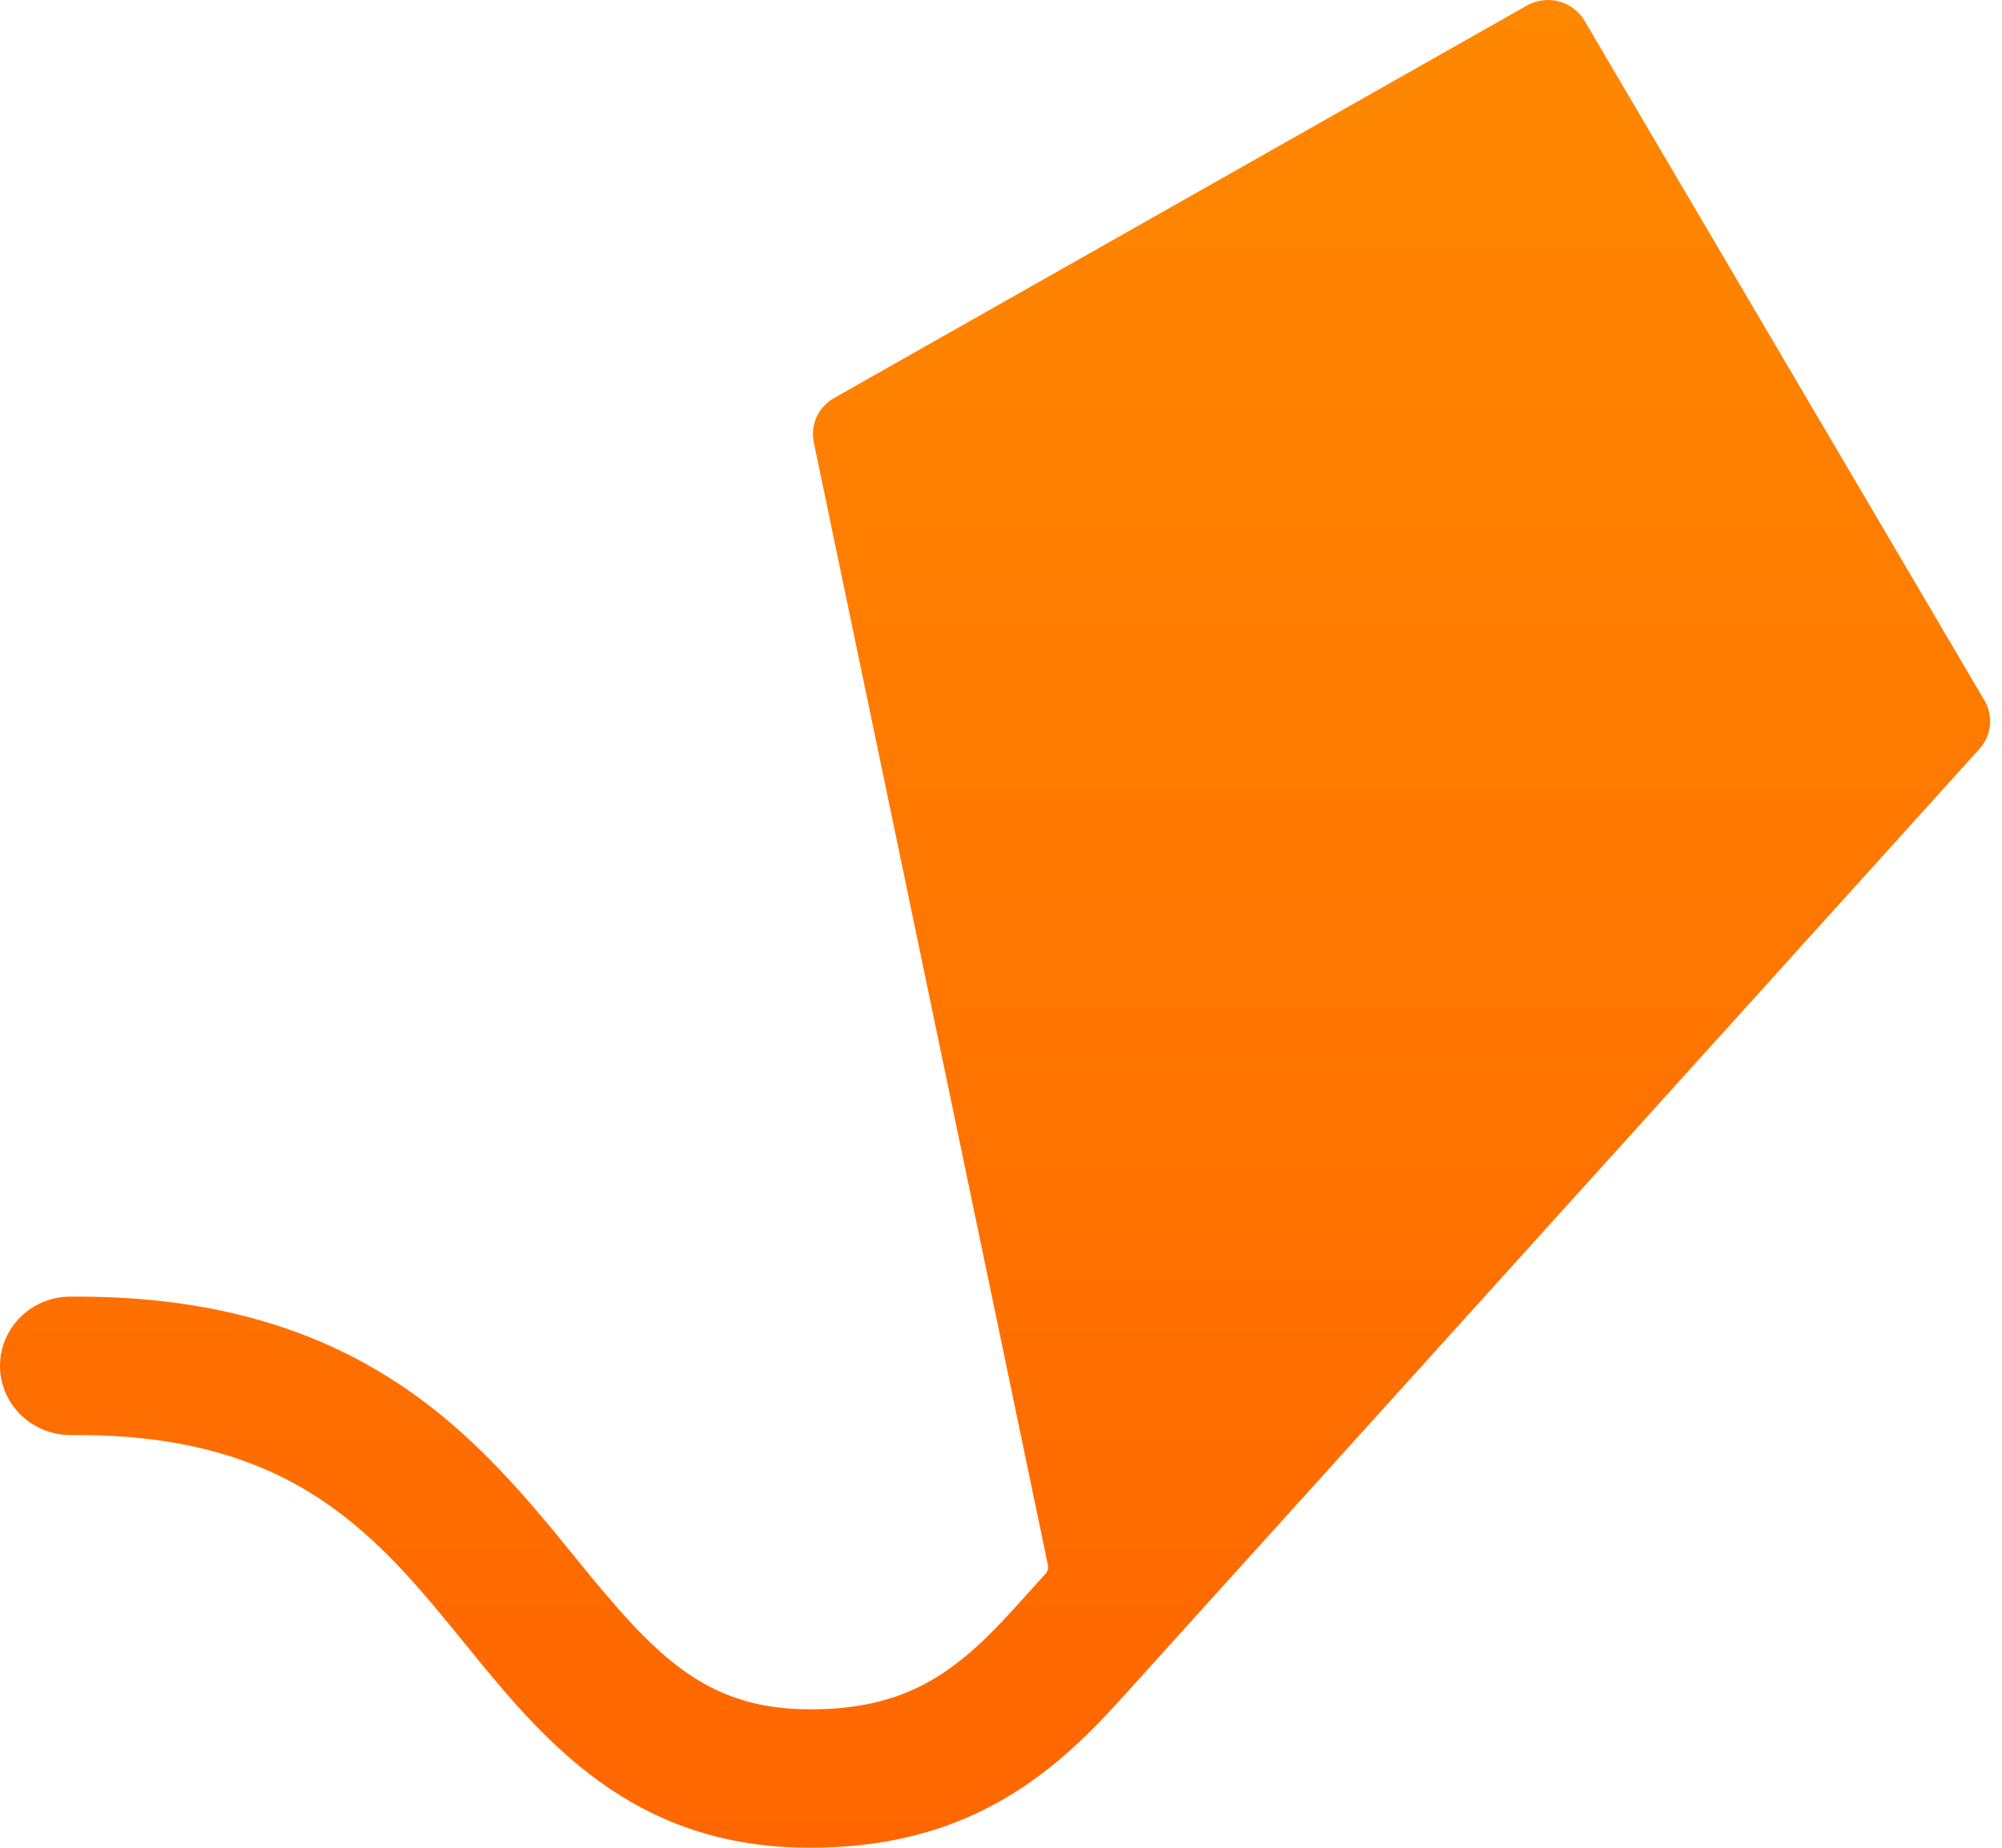
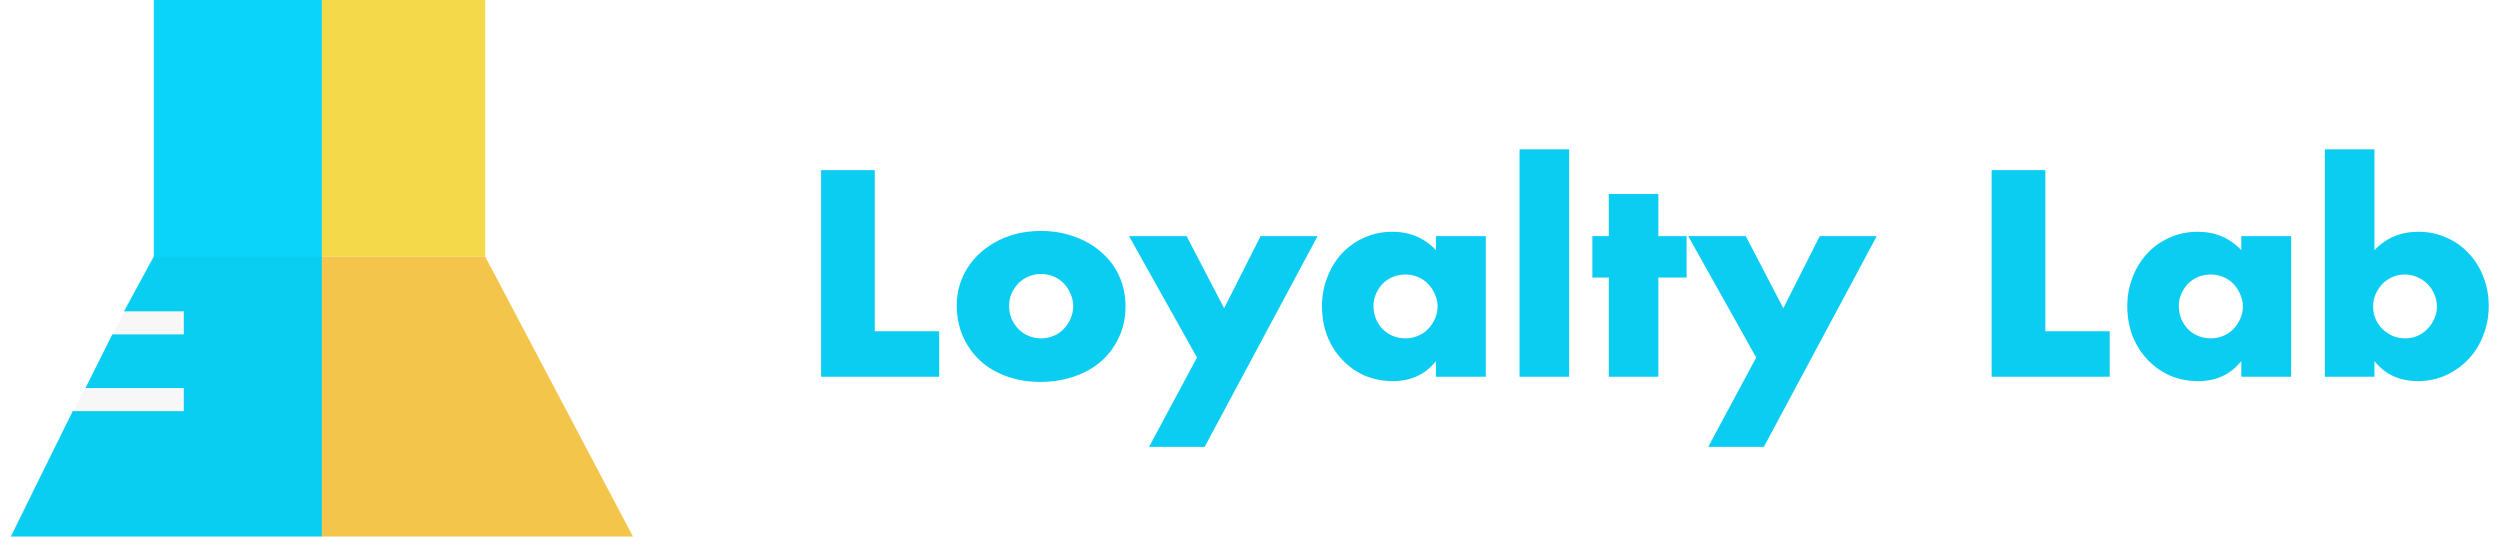
- <svg xmlns="http://www.w3.org/2000/svg" width="39" height="36" viewBox="0 0 39 36" fill="none">
-   <path id="logo" fill-rule="evenodd" clip-rule="evenodd" d="M30.868 0.405C30.641 0.018 30.136 -0.115 29.742 0.109L16.248 7.755C15.941 7.929 15.782 8.276 15.853 8.618L20.413 30.489C20.426 30.552 20.409 30.617 20.366 30.664L19.75 31.345C18.603 32.615 17.631 33.303 15.784 33.303C13.713 33.303 12.741 32.232 11.201 30.338C9.362 28.076 7.074 25.262 1.511 25.262H1.374C0.615 25.262 0 25.866 0 26.61C0 27.355 0.615 27.959 1.374 27.959H1.511C5.751 27.959 7.355 29.931 9.054 32.02C10.57 33.886 12.29 36 15.784 36C18.801 36 20.462 34.623 21.806 33.135L26.766 27.646C26.766 27.645 38.562 14.589 38.562 14.589C38.797 14.329 38.836 13.95 38.659 13.648L30.868 0.405Z" fill="url(#paint0_linear)" />
-   <defs>
-     <linearGradient id="paint0_linear" x1="0" y1="0" x2="0" y2="36" gradientUnits="userSpaceOnUse">
-       <stop stop-color="#FF8800" />
-       <stop offset="1" stop-color="#FF6600" />
-     </linearGradient>
-   </defs>
+ <svg xmlns="http://www.w3.org/2000/svg" width="219" height="47" viewBox="0 0 219 47" fill="none">
+   <path d="M76.631 14.904V29.016H82.271V33H71.927V14.904H76.631ZM88.397 26.784C88.397 27.2 88.469 27.584 88.613 27.936C88.773 28.272 88.973 28.568 89.213 28.824C89.469 29.08 89.765 29.28 90.101 29.424C90.453 29.568 90.821 29.64 91.205 29.64C91.589 29.64 91.949 29.568 92.285 29.424C92.637 29.28 92.933 29.08 93.173 28.824C93.429 28.568 93.629 28.272 93.773 27.936C93.933 27.584 94.013 27.208 94.013 26.808C94.013 26.424 93.933 26.064 93.773 25.728C93.629 25.376 93.429 25.072 93.173 24.816C92.933 24.56 92.637 24.36 92.285 24.216C91.949 24.072 91.589 24 91.205 24C90.821 24 90.453 24.072 90.101 24.216C89.765 24.36 89.469 24.56 89.213 24.816C88.973 25.072 88.773 25.368 88.613 25.704C88.469 26.04 88.397 26.4 88.397 26.784ZM83.813 26.736C83.813 25.824 83.997 24.976 84.365 24.192C84.733 23.392 85.245 22.704 85.901 22.128C86.557 21.536 87.333 21.072 88.229 20.736C89.141 20.4 90.133 20.232 91.205 20.232C92.261 20.232 93.237 20.4 94.133 20.736C95.045 21.056 95.829 21.512 96.485 22.104C97.157 22.68 97.677 23.376 98.045 24.192C98.413 24.992 98.597 25.88 98.597 26.856C98.597 27.832 98.405 28.728 98.021 29.544C97.653 30.344 97.141 31.04 96.485 31.632C95.829 32.208 95.037 32.656 94.109 32.976C93.197 33.296 92.205 33.456 91.133 33.456C90.077 33.456 89.101 33.296 88.205 32.976C87.309 32.656 86.533 32.2 85.877 31.608C85.237 31.016 84.733 30.312 84.365 29.496C83.997 28.664 83.813 27.744 83.813 26.736ZM104.858 31.32L98.906 20.688H103.946L107.234 27L110.426 20.688H115.418L105.53 39.144H100.658L104.858 31.32ZM120.317 26.808C120.317 27.208 120.389 27.584 120.533 27.936C120.677 28.272 120.869 28.568 121.109 28.824C121.365 29.08 121.661 29.28 121.997 29.424C122.349 29.568 122.725 29.64 123.125 29.64C123.509 29.64 123.869 29.568 124.205 29.424C124.557 29.28 124.853 29.08 125.093 28.824C125.349 28.568 125.549 28.272 125.693 27.936C125.853 27.6 125.933 27.24 125.933 26.856C125.933 26.472 125.853 26.112 125.693 25.776C125.549 25.424 125.349 25.12 125.093 24.864C124.853 24.608 124.557 24.408 124.205 24.264C123.869 24.12 123.509 24.048 123.125 24.048C122.725 24.048 122.349 24.12 121.997 24.264C121.661 24.408 121.365 24.608 121.109 24.864C120.869 25.12 120.677 25.416 120.533 25.752C120.389 26.072 120.317 26.424 120.317 26.808ZM125.789 20.688H130.157V33H125.789V31.632C124.861 32.8 123.605 33.384 122.021 33.384C121.125 33.384 120.301 33.224 119.549 32.904C118.797 32.568 118.141 32.104 117.581 31.512C117.021 30.92 116.581 30.224 116.261 29.424C115.957 28.624 115.805 27.752 115.805 26.808C115.805 25.928 115.957 25.096 116.261 24.312C116.565 23.512 116.989 22.816 117.533 22.224C118.077 21.632 118.725 21.168 119.477 20.832C120.229 20.48 121.061 20.304 121.973 20.304C123.509 20.304 124.781 20.84 125.789 21.912V20.688ZM137.457 13.08V33H133.113V13.08H137.457ZM145.273 24.312V33H140.93V24.312H139.49V20.688H140.93V16.992H145.273V20.688H147.746V24.312H145.273ZM153.843 31.32L147.891 20.688H152.931L156.219 27L159.411 20.688H164.403L154.515 39.144H149.643L153.843 31.32ZM179.17 14.904V29.016H184.81V33H174.466V14.904H179.17ZM190.864 26.808C190.864 27.208 190.936 27.584 191.08 27.936C191.224 28.272 191.416 28.568 191.656 28.824C191.912 29.08 192.208 29.28 192.544 29.424C192.896 29.568 193.272 29.64 193.672 29.64C194.056 29.64 194.416 29.568 194.752 29.424C195.104 29.28 195.4 29.08 195.64 28.824C195.896 28.568 196.096 28.272 196.24 27.936C196.4 27.6 196.48 27.24 196.48 26.856C196.48 26.472 196.4 26.112 196.24 25.776C196.096 25.424 195.896 25.12 195.64 24.864C195.4 24.608 195.104 24.408 194.752 24.264C194.416 24.12 194.056 24.048 193.672 24.048C193.272 24.048 192.896 24.12 192.544 24.264C192.208 24.408 191.912 24.608 191.656 24.864C191.416 25.12 191.224 25.416 191.08 25.752C190.936 26.072 190.864 26.424 190.864 26.808ZM196.336 20.688H200.704V33H196.336V31.632C195.408 32.8 194.152 33.384 192.568 33.384C191.672 33.384 190.848 33.224 190.096 32.904C189.344 32.568 188.688 32.104 188.128 31.512C187.568 30.92 187.128 30.224 186.808 29.424C186.504 28.624 186.352 27.752 186.352 26.808C186.352 25.928 186.504 25.096 186.808 24.312C187.112 23.512 187.536 22.816 188.08 22.224C188.624 21.632 189.272 21.168 190.024 20.832C190.776 20.48 191.608 20.304 192.52 20.304C194.056 20.304 195.328 20.84 196.336 21.912V20.688ZM213.476 26.88C213.476 26.496 213.404 26.136 213.26 25.8C213.116 25.448 212.916 25.144 212.66 24.888C212.404 24.632 212.108 24.432 211.772 24.288C211.436 24.128 211.068 24.048 210.668 24.048C210.284 24.048 209.924 24.12 209.588 24.264C209.252 24.408 208.956 24.608 208.7 24.864C208.46 25.12 208.26 25.424 208.1 25.776C207.956 26.112 207.884 26.472 207.884 26.856C207.884 27.24 207.956 27.6 208.1 27.936C208.244 28.272 208.444 28.568 208.7 28.824C208.956 29.064 209.252 29.264 209.588 29.424C209.94 29.568 210.308 29.64 210.692 29.64C211.076 29.64 211.436 29.568 211.772 29.424C212.108 29.28 212.396 29.08 212.636 28.824C212.892 28.568 213.092 28.272 213.236 27.936C213.396 27.6 213.476 27.248 213.476 26.88ZM208.004 13.08V21.912C209.028 20.84 210.308 20.304 211.844 20.304C212.756 20.304 213.588 20.48 214.34 20.832C215.108 21.168 215.756 21.632 216.284 22.224C216.828 22.8 217.252 23.488 217.556 24.288C217.86 25.072 218.012 25.912 218.012 26.808C218.012 27.72 217.852 28.576 217.532 29.376C217.228 30.176 216.796 30.872 216.236 31.464C215.676 32.056 215.012 32.528 214.244 32.88C213.492 33.216 212.676 33.384 211.796 33.384C210.196 33.384 208.932 32.8 208.004 31.632V33H203.66V13.08H208.004Z" fill="#0ACDF1" />
+   <path fill-rule="evenodd" clip-rule="evenodd" d="M28.2 0H13.472V22.478L10.861 27.274H16.101V29.291H9.838L7.484 33.996H16.101V36.013H6.369L0.953 47H28.2V22.478V0Z" fill="#0AD4FA" />
+   <path fill-rule="evenodd" clip-rule="evenodd" d="M42.504 0H28.2V22.478H42.504V0Z" fill="#F4D94B" />
+   <path d="M55.446 47L42.504 22.478H28.2V47H55.446Z" fill="#F4C54B" />
+   <g style="mix-blend-mode:multiply">
+     <path d="M0.791 47L13.375 22.478H28.2V47H0.791Z" fill="#F7F7F7" />
+   </g>
</svg>
